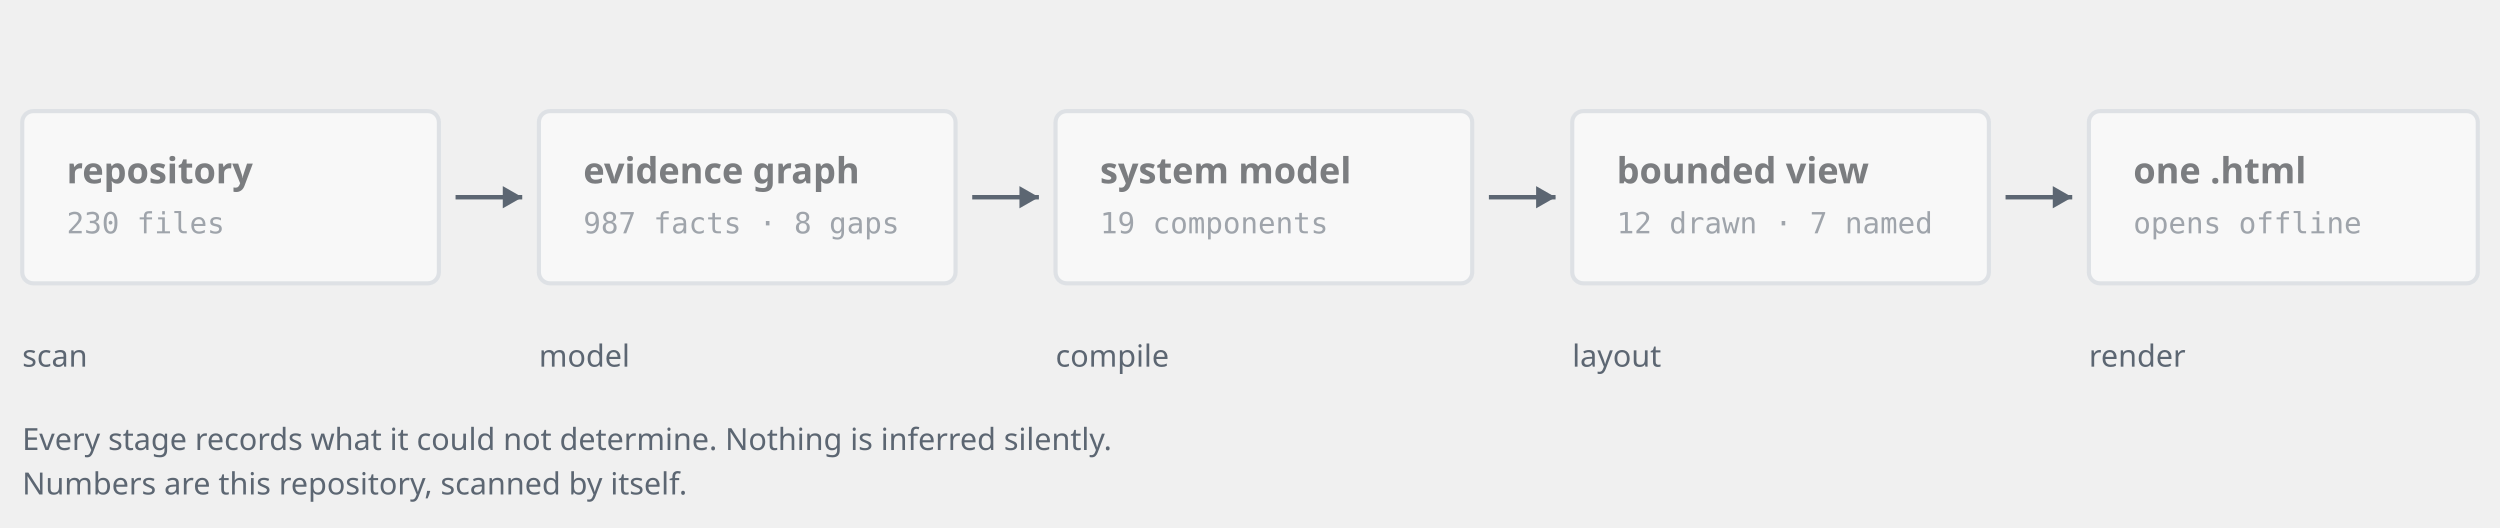
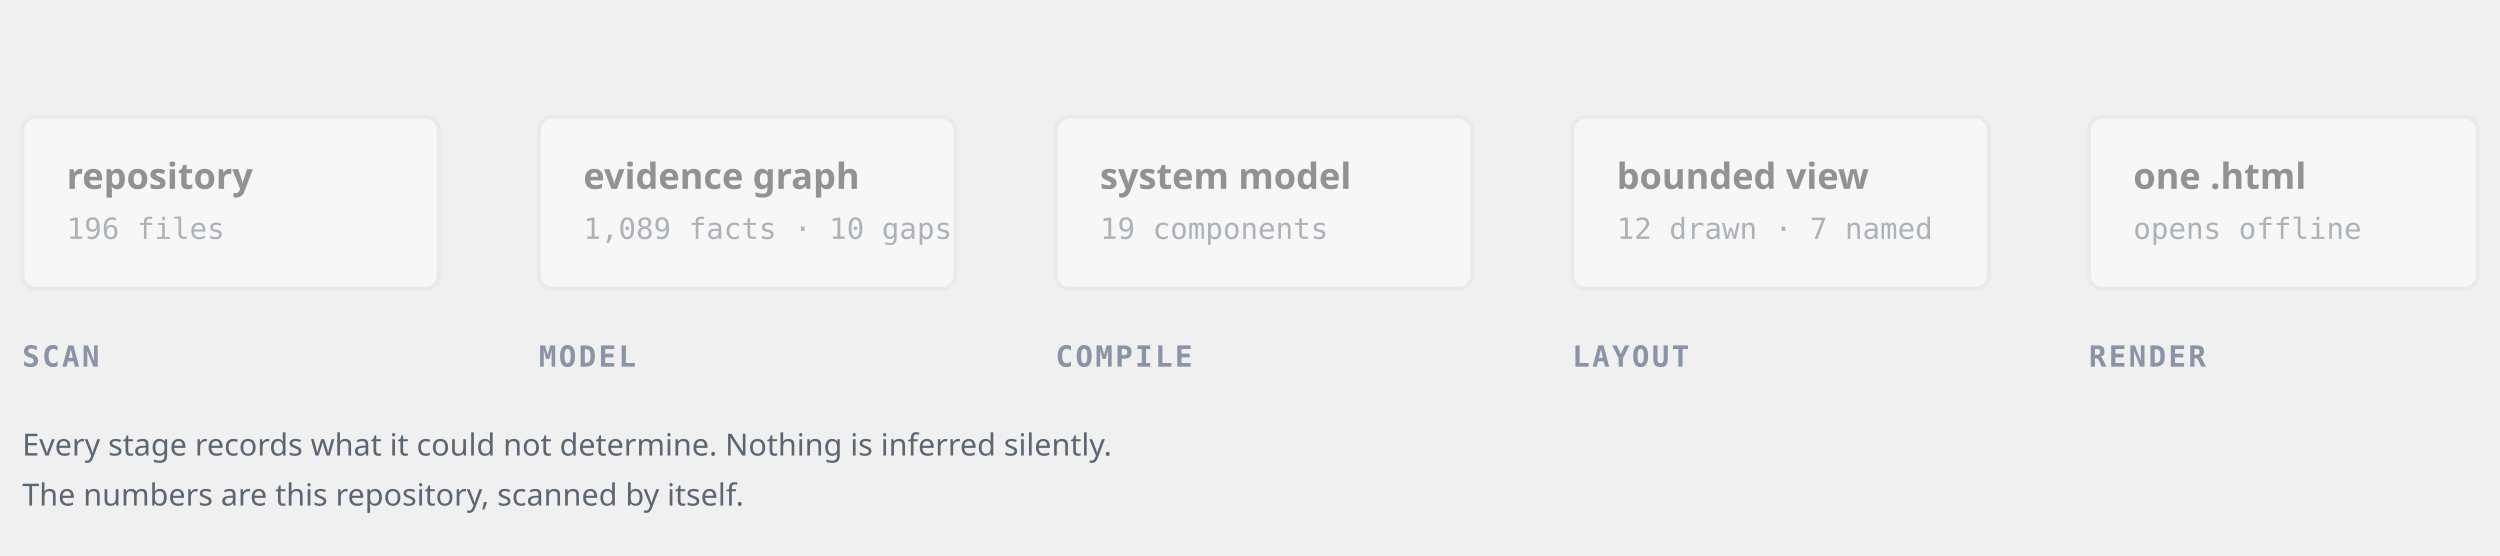
- <svg xmlns="http://www.w3.org/2000/svg" viewBox="0 0 900 190" width="900" height="190" role="img" aria-label="Pipeline: a repository is read into an evidence graph, built into a system model, compiled to a bounded view, laid out, and rendered as one HTML file.">
+ <svg xmlns="http://www.w3.org/2000/svg" viewBox="0 0 900 200" width="900" height="200" role="img" aria-label="Pipeline: a repository is read into an evidence graph, built into a system model, compiled to a bounded view, laid out, and rendered as one HTML file.">
  <style>
    /* Hand-authored, not generated: this file is source, and it animates on
-        GitHub without an encoder. Colours are meridian's tokens, resolved --
-        an SVG loaded as an image has no document to inherit them from. */
-     .lbl   { font: 600 13px "IBM Plex Sans", ui-sans-serif, system-ui, sans-serif; fill: #1b1f24; }
-     .sub   { font: 400 10.5px "IBM Plex Mono", ui-monospace, SFMono-Regular, Menlo, monospace; fill: #5c6672; }
-     .cap   { font: 400 11px "IBM Plex Sans", ui-sans-serif, system-ui, sans-serif; fill: #5c6672; }
-     .box   { fill: #ffffff; stroke: #cfd6dd; stroke-width: 1.5; }
-     .arrow { stroke: #5c6672; stroke-width: 1.6; fill: none; }
+        GitHub without an encoder. Colours are written out rather than held in
+        custom properties, because an SVG loaded through an img tag has no
+        document to inherit them from.

-     /* One pulse travels the pipeline: five stages, one after another, then a
-        pause. A stage lights as the pulse reaches it. */
-     .stage    { opacity: 0.55; animation: wake 7s ease-in-out infinite; }
-     .s1 { animation-delay: 0.0s; } .s2 { animation-delay: 0.7s; }
-     .s3 { animation-delay: 1.4s; } .s4 { animation-delay: 2.1s; } .s5 { animation-delay: 2.8s; }
-     @keyframes wake {
-       0%, 6%   { opacity: 0.55; }
-       10%, 44% { opacity: 1; }
-       52%,100% { opacity: 0.55; }
-     }
-     .accent { animation: glow 7s ease-in-out infinite; }
-     @keyframes glow {
-       0%, 6%   { stroke: #cfd6dd; }
-       10%, 44% { stroke: #0757ba; }
-       52%,100% { stroke: #cfd6dd; }
-     }
+        Class names here are deliberately short, and that is safe ONLY because
+        this file is consumed through an img tag, which gives it its own
+        document. Inlining this SVG and pipeline.svg into one page would put
+        both stylesheets in the same scope, where .box, .edge and @keyframes
+        edge collide -- a preview harness that did exactly that painted this
+        file's dasharray onto the other file's boxes. Namespace them first.

-     /* A reader who has asked not to see motion gets the finished state. */
+        The four working stages walk the logo's own gradient, blue to violet.
+        The fifth is emerald because it is not another step -- it is the thing
+        you are left holding, and a reader should be able to see where the
+        pipeline stops without first reading the captions.
+ 
+        THE CASCADE IS IN THE PERCENTAGES, NOT IN animation-delay. The obvious
+        way to stagger five stages is one keyframe set and five delays, and it
+        is wrong here: a stage that stays lit until 72% of its own cycle, started
+        5.6s late, is still lit after the 8s loop has restarted -- so it reappears
+        underneath stage one and a mid-cycle frame shows stages 1 and 5 lit with
+        2, 3 and 4 dark, which is the opposite of what this is meant to say.
+        Every stage shares one 10s window and lights at its own percentage. */
+ 
+     .lbl  { font: 600 13px "IBM Plex Sans", ui-sans-serif, system-ui, sans-serif; fill: #1b1f24; }
+     .sub  { font: 400 10.5px "IBM Plex Mono", ui-monospace, SFMono-Regular, Menlo, monospace; fill: #5c6672; }
+     .cap  { font: 600 10.5px "IBM Plex Mono", ui-monospace, SFMono-Regular, Menlo, monospace; fill: #8a94a6;
+             letter-spacing: .08em; }
+     .note { font: 400 11px "IBM Plex Sans", ui-sans-serif, system-ui, sans-serif; fill: #5c6672; }
+     .box  { fill: #ffffff; stroke: #dfe3ea; stroke-width: 1.5; }
+ 
+     .stage { opacity: .45; animation-duration: 10s; animation-timing-function: ease-in-out;
+              animation-iteration-count: infinite; }
+     .s1 { animation-name: lit1; } .s2 { animation-name: lit2; } .s3 { animation-name: lit3; }
+     .s4 { animation-name: lit4; } .s5 { animation-name: lit5; }
+     @keyframes lit1 { 0%,3%{opacity:.45}  6%,84%{opacity:1} 90%,100%{opacity:.45} }
+     @keyframes lit2 { 0%,15%{opacity:.45} 18%,84%{opacity:1} 90%,100%{opacity:.45} }
+     @keyframes lit3 { 0%,27%{opacity:.45} 30%,84%{opacity:1} 90%,100%{opacity:.45} }
+     @keyframes lit4 { 0%,39%{opacity:.45} 42%,84%{opacity:1} 90%,100%{opacity:.45} }
+     @keyframes lit5 { 0%,51%{opacity:.45} 54%,84%{opacity:1} 90%,100%{opacity:.45} }
+ 
+     /* Border and a barely-there tint take the stage's own colour as it wakes.
+        Two plain properties and no filter -- this project's renderers are not
+        allowed to emit filters, and the README's own graphic should not either. */
+     .edge { animation-duration: 10s; animation-timing-function: ease-in-out;
+             animation-iteration-count: infinite; }
+     .e1 { animation-name: edge1; } .e2 { animation-name: edge2; } .e3 { animation-name: edge3; }
+     .e4 { animation-name: edge4; } .e5 { animation-name: edge5; }
+     @keyframes edge1 { 0%,3%{stroke:#dfe3ea;fill:#fff}  6%,84%{stroke:#2563eb;fill:#f4f8ff} 90%,100%{stroke:#dfe3ea;fill:#fff} }
+     @keyframes edge2 { 0%,15%{stroke:#dfe3ea;fill:#fff} 18%,84%{stroke:#4f46e5;fill:#f6f6ff} 90%,100%{stroke:#dfe3ea;fill:#fff} }
+     @keyframes edge3 { 0%,27%{stroke:#dfe3ea;fill:#fff} 30%,84%{stroke:#6d28d9;fill:#f9f6ff} 90%,100%{stroke:#dfe3ea;fill:#fff} }
+     @keyframes edge4 { 0%,39%{stroke:#dfe3ea;fill:#fff} 42%,84%{stroke:#7c3aed;fill:#faf7ff} 90%,100%{stroke:#dfe3ea;fill:#fff} }
+     @keyframes edge5 { 0%,51%{stroke:#dfe3ea;fill:#fff} 54%,84%{stroke:#059669;fill:#f1fbf6} 90%,100%{stroke:#dfe3ea;fill:#fff} }
+ 
+     /* The connector draws across the gap rather than sending a dot over it.
+        At 24px a travelling dot reads as a speck; a line arriving reads as the
+        handover it stands for. Each one lands just before its stage wakes. */
+     .link { stroke-width: 1.8; fill: none; stroke-dasharray: 26; stroke-dashoffset: 26;
+             animation-duration: 10s; animation-timing-function: ease-out;
+             animation-iteration-count: infinite; }
+     .l1 { animation-name: draw1; } .l2 { animation-name: draw2; }
+     .l3 { animation-name: draw3; } .l4 { animation-name: draw4; }
+     @keyframes draw1 { 0%,9%{stroke-dashoffset:26;stroke:#c9d2dd}  15%,84%{stroke-dashoffset:0;stroke:#4f46e5} 90%,100%{stroke-dashoffset:26;stroke:#c9d2dd} }
+     @keyframes draw2 { 0%,21%{stroke-dashoffset:26;stroke:#c9d2dd} 27%,84%{stroke-dashoffset:0;stroke:#6d28d9} 90%,100%{stroke-dashoffset:26;stroke:#c9d2dd} }
+     @keyframes draw3 { 0%,33%{stroke-dashoffset:26;stroke:#c9d2dd} 39%,84%{stroke-dashoffset:0;stroke:#7c3aed} 90%,100%{stroke-dashoffset:26;stroke:#c9d2dd} }
+     @keyframes draw4 { 0%,45%{stroke-dashoffset:26;stroke:#c9d2dd} 51%,84%{stroke-dashoffset:0;stroke:#059669} 90%,100%{stroke-dashoffset:26;stroke:#c9d2dd} }
+ 
+     .tip { opacity: 0; animation-duration: 10s; animation-timing-function: ease-in-out;
+            animation-iteration-count: infinite; }
+     .p1 { animation-name: tip1; } .p2 { animation-name: tip2; }
+     .p3 { animation-name: tip3; } .p4 { animation-name: tip4; }
+     @keyframes tip1 { 0%,12%{opacity:0} 15%,84%{opacity:1} 90%,100%{opacity:0} }
+     @keyframes tip2 { 0%,24%{opacity:0} 27%,84%{opacity:1} 90%,100%{opacity:0} }
+     @keyframes tip3 { 0%,36%{opacity:0} 39%,84%{opacity:1} 90%,100%{opacity:0} }
+     @keyframes tip4 { 0%,48%{opacity:0} 51%,84%{opacity:1} 90%,100%{opacity:0} }
+ 
+     /* Asked not to see motion: you get the finished frame, which is the one
+        that carries the meaning anyway -- every stage lit, every handover made. */
    @media (prefers-reduced-motion: reduce) {
-       .stage, .accent { animation: none; opacity: 1; }
+       .stage, .edge, .link, .tip { animation: none; opacity: 1; }
+       .link { stroke-dashoffset: 0; }
+       .l1 { stroke: #4f46e5; } .l2 { stroke: #6d28d9; }
+       .l3 { stroke: #7c3aed; } .l4 { stroke: #059669; }
+       .e1 { stroke: #2563eb; fill: #f4f8ff; } .e2 { stroke: #4f46e5; fill: #f6f6ff; }
+       .e3 { stroke: #6d28d9; fill: #f9f6ff; } .e4 { stroke: #7c3aed; fill: #faf7ff; }
+       .e5 { stroke: #059669; fill: #f1fbf6; }
    }
  </style>
  <g class="stage s1">
-     <rect class="box accent s1" x="8" y="40" width="150" height="62" rx="4" />
-     <text class="lbl" x="24" y="66">repository</text>
-     <text class="sub" x="24" y="84">230 files</text>
+     <rect class="box edge e1" x="8" y="42" width="150" height="62" rx="5" />
+     <text class="lbl" x="24" y="68">repository</text>
+     <text class="sub" x="24" y="86">196 files</text>
  </g>
-   <path class="arrow" d="M164 71 L188 71" />
-   <polygon points="188,71 181,67 181,75" fill="#5c6672" />
+   <path class="link l1" d="M164 73 L188 73" />
+   <polygon class="tip p1" points="188,73 181,69 181,77" fill="#4f46e5" />
  <g class="stage s2">
-     <rect class="box accent s2" x="194" y="40" width="150" height="62" rx="4" />
-     <text class="lbl" x="210" y="66">evidence graph</text>
-     <text class="sub" x="210" y="84">987 facts · 8 gaps</text>
+     <rect class="box edge e2" x="194" y="42" width="150" height="62" rx="5" />
+     <text class="lbl" x="210" y="68">evidence graph</text>
+     <text class="sub" x="210" y="86">1,089 facts · 10 gaps</text>
  </g>
-   <path class="arrow" d="M350 71 L374 71" />
-   <polygon points="374,71 367,67 367,75" fill="#5c6672" />
+   <path class="link l2" d="M350 73 L374 73" />
+   <polygon class="tip p2" points="374,73 367,69 367,77" fill="#6d28d9" />
  <g class="stage s3">
-     <rect class="box accent s3" x="380" y="40" width="150" height="62" rx="4" />
-     <text class="lbl" x="396" y="66">system model</text>
-     <text class="sub" x="396" y="84">19 components</text>
+     <rect class="box edge e3" x="380" y="42" width="150" height="62" rx="5" />
+     <text class="lbl" x="396" y="68">system model</text>
+     <text class="sub" x="396" y="86">19 components</text>
  </g>
-   <path class="arrow" d="M536 71 L560 71" />
-   <polygon points="560,71 553,67 553,75" fill="#5c6672" />
+   <path class="link l3" d="M536 73 L560 73" />
+   <polygon class="tip p3" points="560,73 553,69 553,77" fill="#7c3aed" />
  <g class="stage s4">
-     <rect class="box accent s4" x="566" y="40" width="150" height="62" rx="4" />
-     <text class="lbl" x="582" y="66">bounded view</text>
-     <text class="sub" x="582" y="84">12 drawn · 7 named</text>
+     <rect class="box edge e4" x="566" y="42" width="150" height="62" rx="5" />
+     <text class="lbl" x="582" y="68">bounded view</text>
+     <text class="sub" x="582" y="86">12 drawn · 7 named</text>
  </g>
-   <path class="arrow" d="M722 71 L746 71" />
-   <polygon points="746,71 739,67 739,75" fill="#5c6672" />
+   <path class="link l4" d="M722 73 L746 73" />
+   <polygon class="tip p4" points="746,73 739,69 739,77" fill="#059669" />
  <g class="stage s5">
-     <rect class="box accent s5" x="752" y="40" width="140" height="62" rx="4" />
-     <text class="lbl" x="768" y="66">one .html</text>
-     <text class="sub" x="768" y="84">opens offline</text>
+     <rect class="box edge e5" x="752" y="42" width="140" height="62" rx="5" />
+     <text class="lbl" x="768" y="68">one .html</text>
+     <text class="sub" x="768" y="86">opens offline</text>
  </g>
-   <text class="cap" x="8" y="132">scan</text>
-   <text class="cap" x="194" y="132">model</text>
-   <text class="cap" x="380" y="132">compile</text>
-   <text class="cap" x="566" y="132">layout</text>
-   <text class="cap" x="752" y="132">render</text>
-   <text class="cap" x="8" y="162">Every stage records what it could not determine. Nothing is inferred silently.</text>
-   <text class="cap" x="8" y="178">Numbers are this repository, scanned by itself.</text>
+   <text class="cap" x="8" y="132">SCAN</text>
+   <text class="cap" x="194" y="132">MODEL</text>
+   <text class="cap" x="380" y="132">COMPILE</text>
+   <text class="cap" x="566" y="132">LAYOUT</text>
+   <text class="cap" x="752" y="132">RENDER</text>
+   <text class="note" x="8" y="164">Every stage records what it could not determine. Nothing is inferred silently.</text>
+   <text class="note" x="8" y="182">The numbers are this repository, scanned by itself.</text>
</svg>
